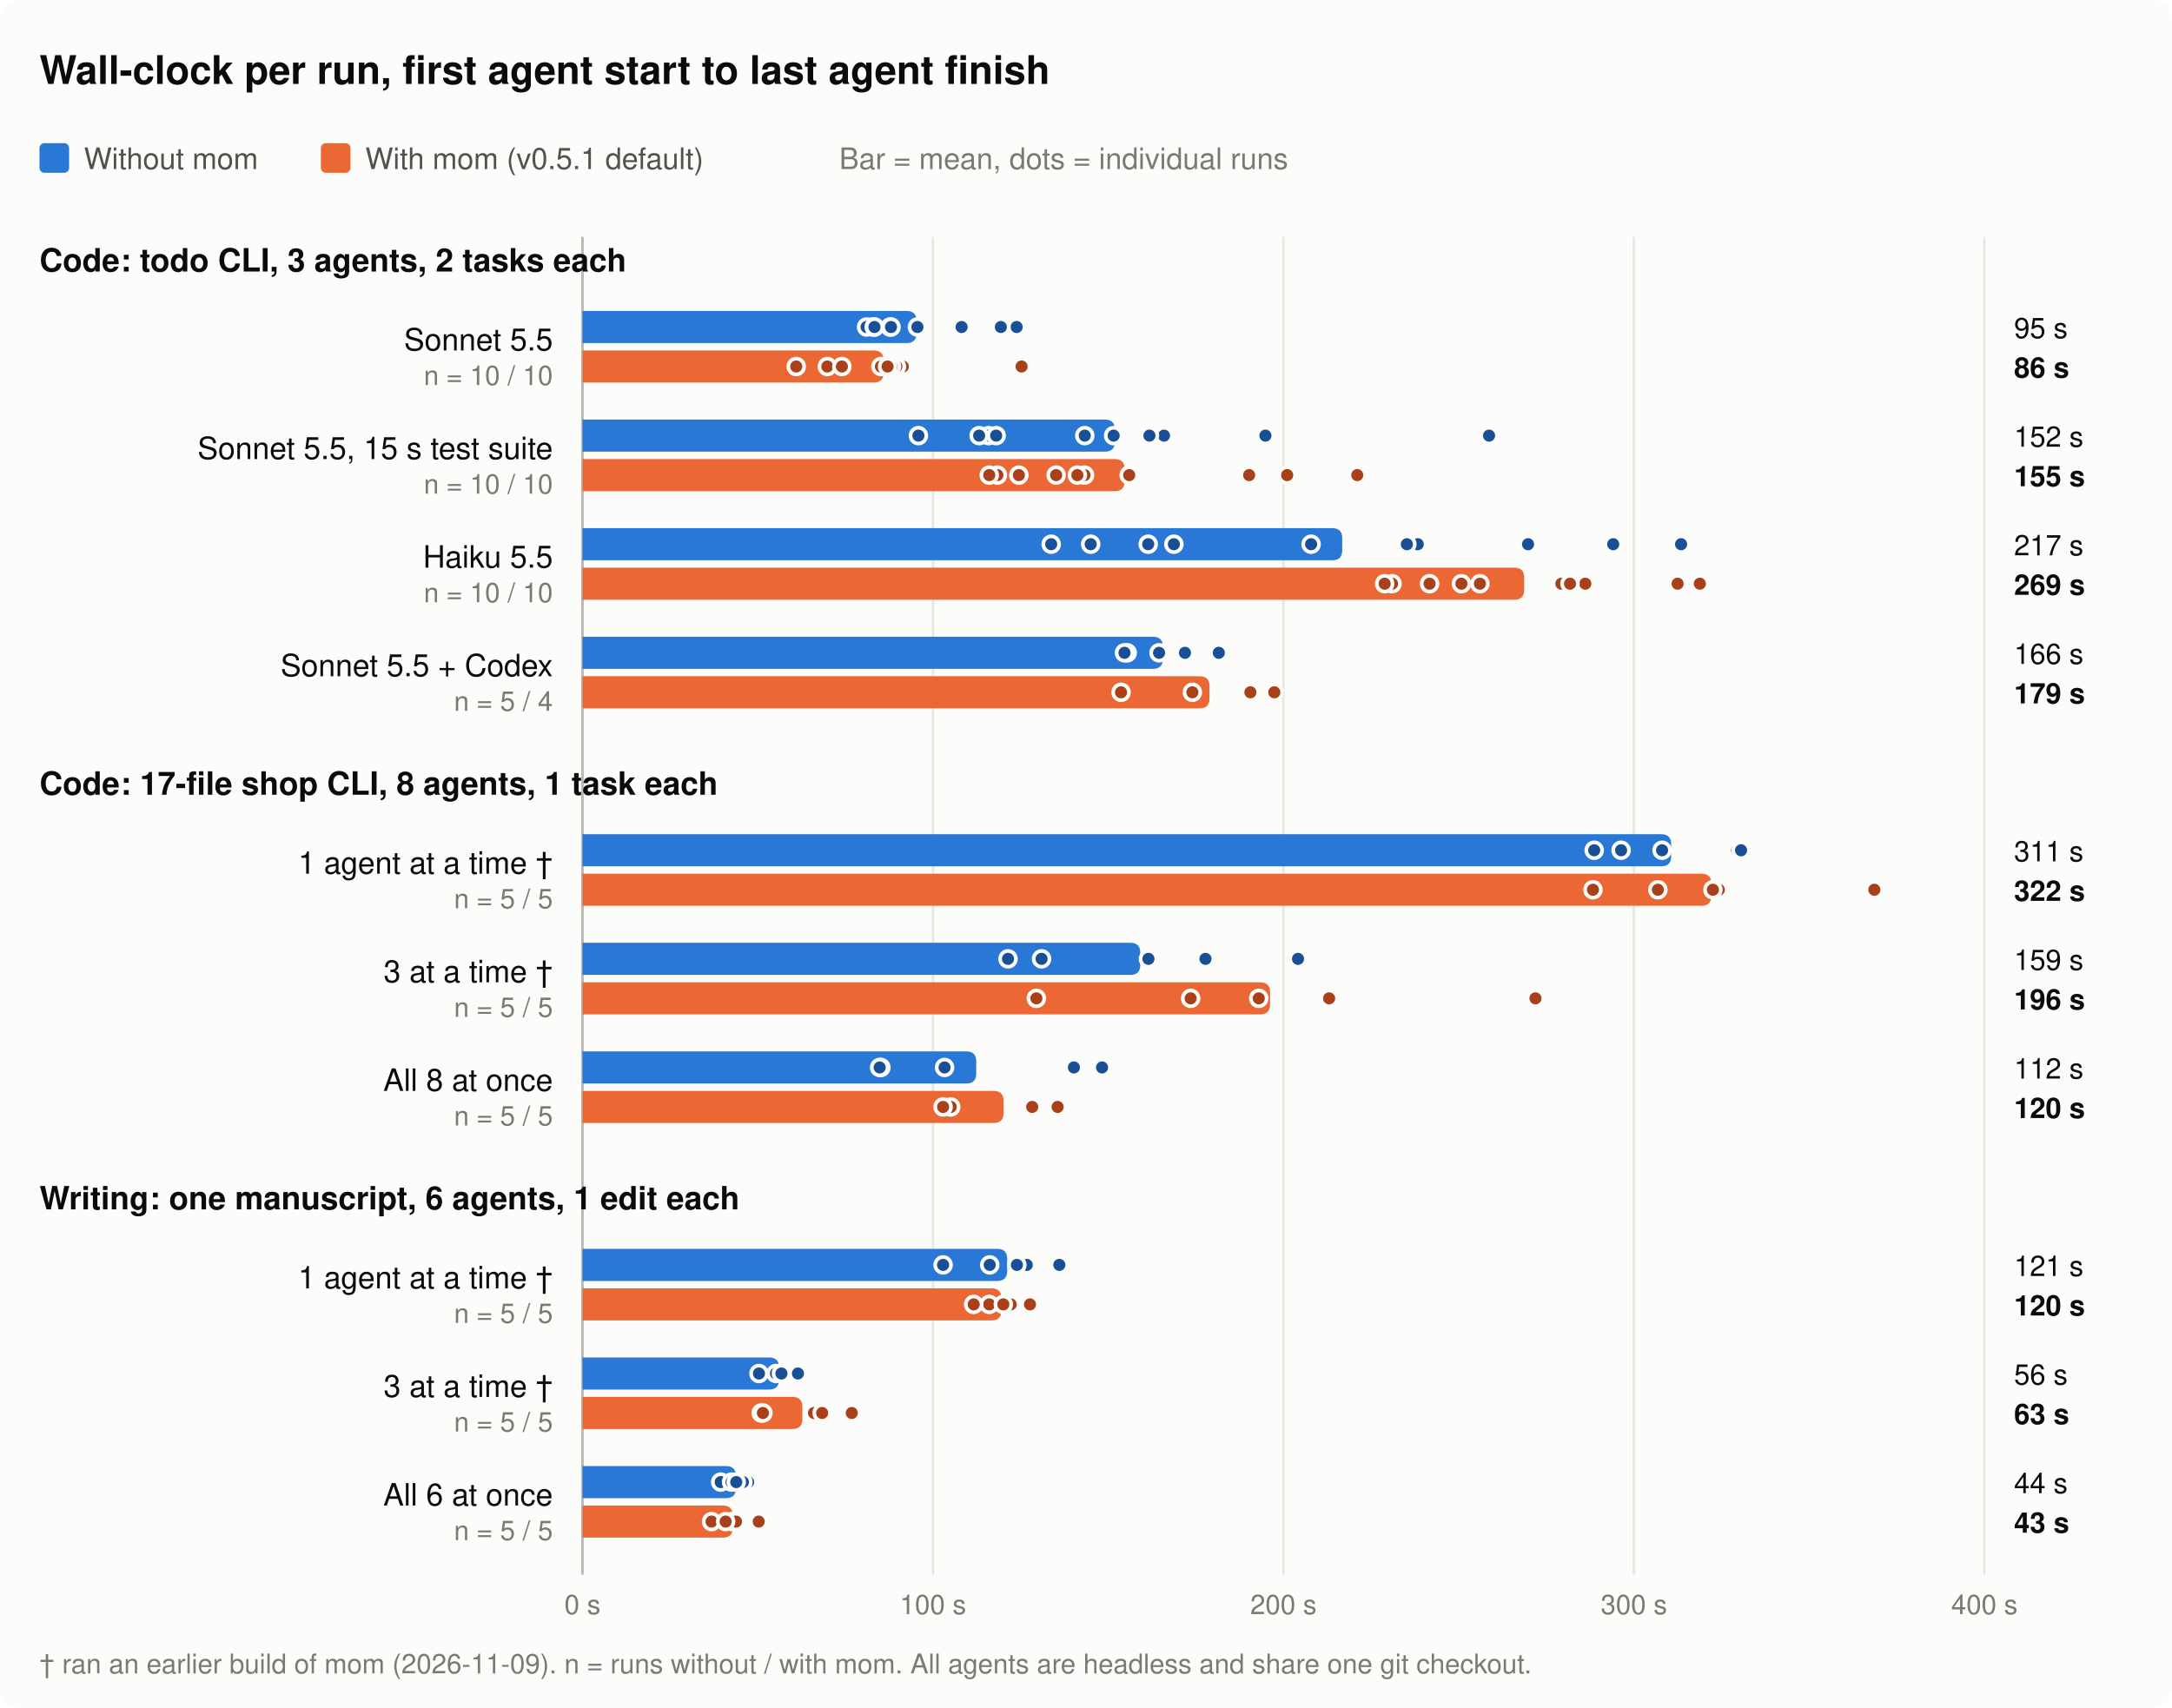
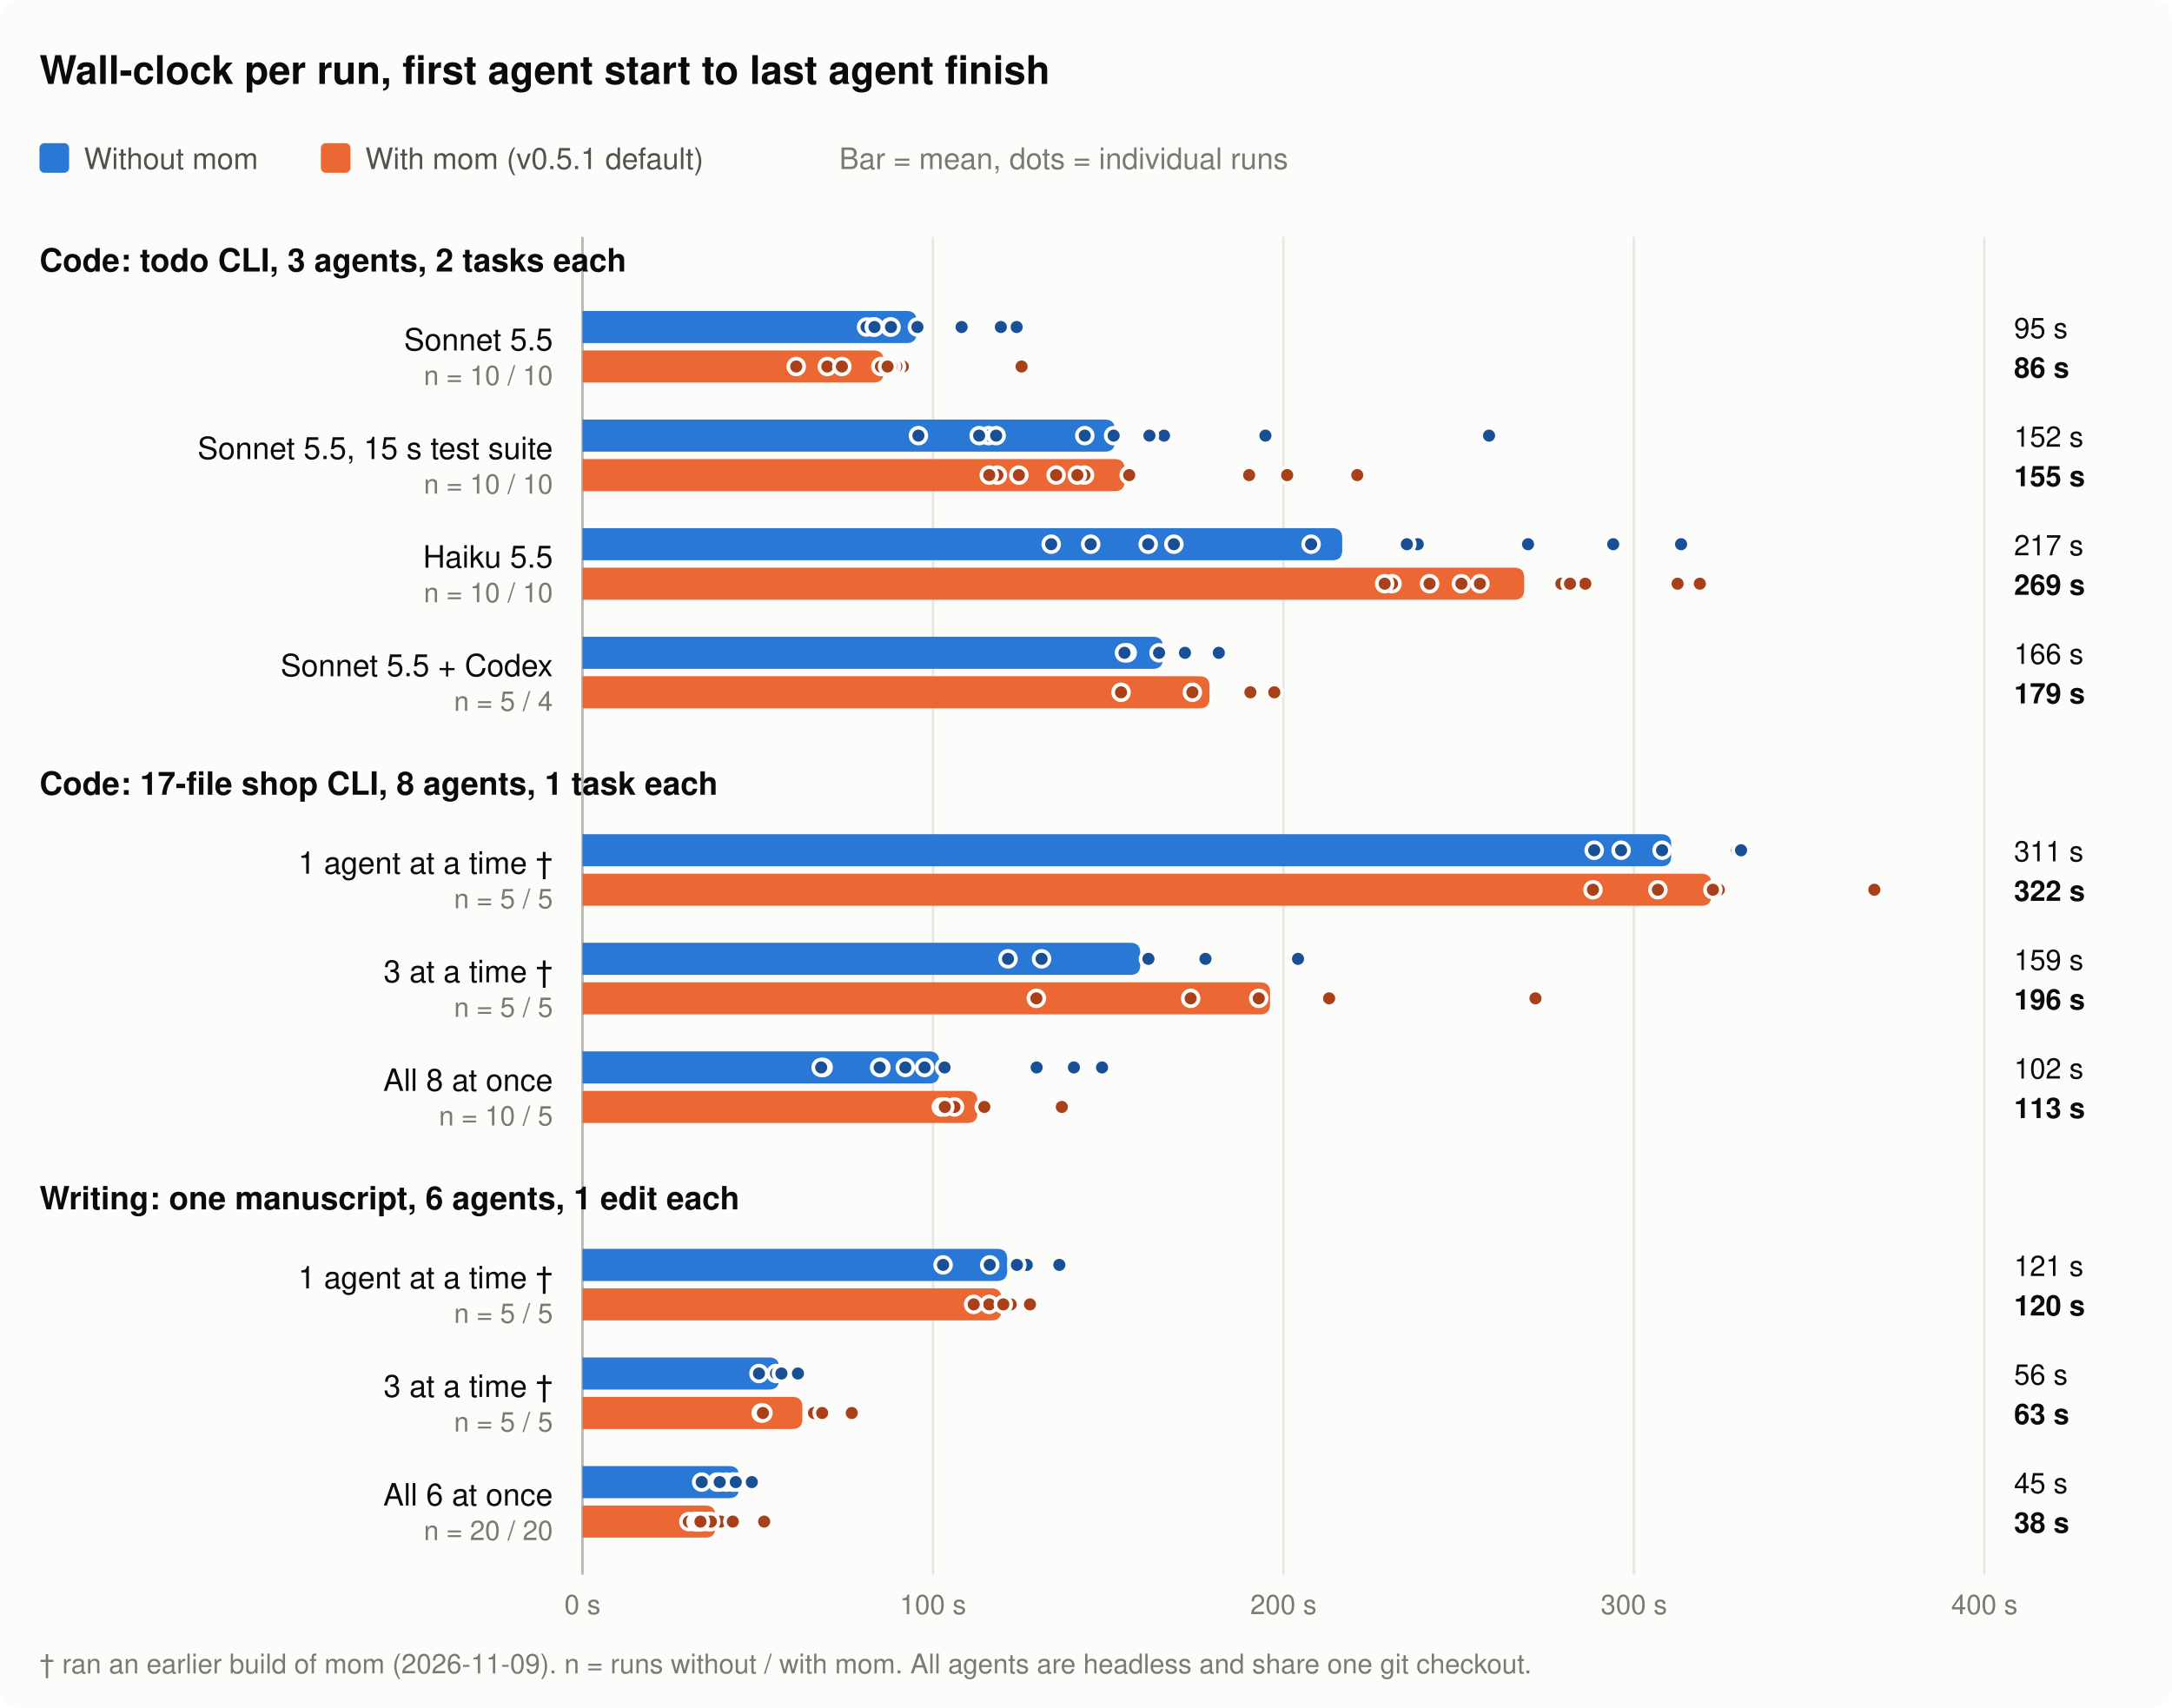
<svg xmlns="http://www.w3.org/2000/svg" viewBox="0 0 880 692" width="880" height="692" role="img" aria-label="Wall-clock per run, first agent start to last agent finish">
  <style>
  .surface{fill:#fcfcfb} .t1{fill:#0b0b0b} .t2{fill:#52514e} .t3{fill:#7a7974} .grid{stroke:#e8e7e3} .axis{stroke:#b9b8b2}
  .s1{fill:#2a78d6} .s2{fill:#eb6834} .dot{stroke:#fcfcfb;stroke-width:1.5} .d1{fill:#184f95} .d2{fill:#a8401a}
  text{font-family:-apple-system,BlinkMacSystemFont,"Segoe UI",Helvetica,Arial,sans-serif}
  @media (prefers-color-scheme: dark){
    .surface{fill:#1a1a19} .t1{fill:#f0efec} .t2{fill:#c3c2b7} .t3{fill:#97968f} .grid{stroke:#2e2e2c} .axis{stroke:#55544f}
    .s1{fill:#3987e5} .s2{fill:#d95926} .dot{stroke:#1a1a19} .d1{fill:#b7d3f6} .d2{fill:#f6c2a8}
  }
</style>
  <rect class="surface" width="880" height="692" rx="8" />
  <text class="t1" x="16" y="34" font-size="16" font-weight="600">Wall-clock per run, first agent start to last agent finish</text>
  <rect class="s1" x="16" y="58" width="12" height="12" rx="2" />
  <text class="t2" x="34" y="68.5" font-size="12">Without mom</text>
  <rect class="s2" x="130" y="58" width="12" height="12" rx="2" />
  <text class="t2" x="148" y="68.5" font-size="12">With mom (v0.5.1 default)</text>
  <text class="t3" x="340" y="68.5" font-size="12">Bar = mean, dots = individual runs</text>
  <line class="grid" x1="236" x2="236" y1="96" y2="638" />
  <text class="t3" x="236" y="654" font-size="11" text-anchor="middle">0 s</text>
  <line class="grid" x1="378" x2="378" y1="96" y2="638" />
  <text class="t3" x="378" y="654" font-size="11" text-anchor="middle">100 s</text>
  <line class="grid" x1="520" x2="520" y1="96" y2="638" />
  <text class="t3" x="520" y="654" font-size="11" text-anchor="middle">200 s</text>
  <line class="grid" x1="662" x2="662" y1="96" y2="638" />
  <text class="t3" x="662" y="654" font-size="11" text-anchor="middle">300 s</text>
  <line class="grid" x1="804" x2="804" y1="96" y2="638" />
  <text class="t3" x="804" y="654" font-size="11" text-anchor="middle">400 s</text>
  <line class="axis" x1="236" x2="236" y1="96" y2="638" />
  <text class="t1" x="16" y="110" font-size="13" font-weight="600">Code: todo CLI, 3 agents, 2 tasks each</text>
  <text class="t1" x="224" y="142" font-size="12.5" text-anchor="end">Sonnet 5.5</text>
  <text class="t3" x="224" y="156" font-size="11" text-anchor="end">n = 10 / 10</text>
  <path class="s1" d="M236,126H367.341Q371.341,126 371.341,130V135Q371.341,139 367.341,139H236Z" />
  <circle class="dot d1" cx="353.5" cy="132.5" r="3.2" />
  <circle class="dot d1" cx="351.1" cy="132.5" r="3.2" />
  <circle class="dot d1" cx="360.6" cy="132.5" r="3.2" />
  <circle class="dot d1" cx="361.0" cy="132.5" r="3.2" />
  <circle class="dot d1" cx="354.2" cy="132.5" r="3.2" />
  <circle class="dot d1" cx="371.7" cy="132.5" r="3.2" />
  <circle class="dot d1" cx="389.6" cy="132.5" r="3.2" />
  <circle class="dot d1" cx="411.9" cy="132.5" r="3.2" />
  <circle class="dot d1" cx="405.5" cy="132.5" r="3.2" />
  <circle class="dot d1" cx="354.3" cy="132.5" r="3.2" />
  <text class="t1" x="816" y="137" font-size="11.5" font-weight="400">95 s</text>
  <path class="s2" d="M236,142H353.996Q357.996,142 357.996,146V151Q357.996,155 353.996,155H236Z" />
  <circle class="dot d2" cx="356.9" cy="148.5" r="3.2" />
  <circle class="dot d2" cx="365.8" cy="148.5" r="3.2" />
  <circle class="dot d2" cx="335.2" cy="148.5" r="3.2" />
  <circle class="dot d2" cx="360.5" cy="148.5" r="3.2" />
  <circle class="dot d2" cx="322.6" cy="148.5" r="3.2" />
  <circle class="dot d2" cx="363.2" cy="148.5" r="3.2" />
  <circle class="dot d2" cx="341.1" cy="148.5" r="3.2" />
  <circle class="dot d2" cx="361.2" cy="148.5" r="3.2" />
  <circle class="dot d2" cx="359.6" cy="148.5" r="3.2" />
  <circle class="dot d2" cx="413.9" cy="148.5" r="3.2" />
  <text class="t1" x="816" y="153" font-size="11.5" font-weight="600">86 s</text>
  <text class="t1" x="224" y="186" font-size="12.5" text-anchor="end">Sonnet 5.5, 15 s test suite</text>
  <text class="t3" x="224" y="200" font-size="11" text-anchor="end">n = 10 / 10</text>
  <path class="s1" d="M236,170H447.686Q451.686,170 451.686,174V179Q451.686,183 447.686,183H236Z" />
  <circle class="dot d1" cx="471.6" cy="176.5" r="3.2" />
  <circle class="dot d1" cx="372.1" cy="176.5" r="3.2" />
  <circle class="dot d1" cx="465.7" cy="176.5" r="3.2" />
  <circle class="dot d1" cx="400.5" cy="176.5" r="3.2" />
  <circle class="dot d1" cx="451.2" cy="176.5" r="3.2" />
  <circle class="dot d1" cx="403.6" cy="176.5" r="3.2" />
  <circle class="dot d1" cx="439.5" cy="176.5" r="3.2" />
  <circle class="dot d1" cx="396.7" cy="176.5" r="3.2" />
  <circle class="dot d1" cx="512.7" cy="176.5" r="3.2" />
  <circle class="dot d1" cx="603.3" cy="176.5" r="3.2" />
  <text class="t1" x="816" y="181" font-size="11.5" font-weight="400">152 s</text>
  <path class="s2" d="M236,186H451.649Q455.649,186 455.649,190V195Q455.649,199 451.649,199H236Z" />
  <circle class="dot d2" cx="457.5" cy="192.5" r="3.2" />
  <circle class="dot d2" cx="549.9" cy="192.5" r="3.2" />
  <circle class="dot d2" cx="439.4" cy="192.5" r="3.2" />
  <circle class="dot d2" cx="521.5" cy="192.5" r="3.2" />
  <circle class="dot d2" cx="427.9" cy="192.5" r="3.2" />
  <circle class="dot d2" cx="404.1" cy="192.5" r="3.2" />
  <circle class="dot d2" cx="412.8" cy="192.5" r="3.2" />
  <circle class="dot d2" cx="400.8" cy="192.5" r="3.2" />
  <circle class="dot d2" cx="436.5" cy="192.5" r="3.2" />
  <circle class="dot d2" cx="506.1" cy="192.5" r="3.2" />
  <text class="t1" x="816" y="197" font-size="11.5" font-weight="600">155 s</text>
  <text class="t1" x="224" y="230" font-size="12.5" text-anchor="end">Haiku 5.5</text>
  <text class="t3" x="224" y="244" font-size="11" text-anchor="end">n = 10 / 10</text>
  <path class="s1" d="M236,214H539.811Q543.811,214 543.811,218V223Q543.811,227 539.811,227H236Z" />
  <circle class="dot d1" cx="574.4" cy="220.5" r="3.2" />
  <circle class="dot d1" cx="425.9" cy="220.5" r="3.2" />
  <circle class="dot d1" cx="653.6" cy="220.5" r="3.2" />
  <circle class="dot d1" cx="465.2" cy="220.5" r="3.2" />
  <circle class="dot d1" cx="681.1" cy="220.5" r="3.2" />
  <circle class="dot d1" cx="619.1" cy="220.5" r="3.2" />
  <circle class="dot d1" cx="441.9" cy="220.5" r="3.2" />
  <circle class="dot d1" cx="570.0" cy="220.5" r="3.2" />
  <circle class="dot d1" cx="531.2" cy="220.5" r="3.2" />
  <circle class="dot d1" cx="475.6" cy="220.5" r="3.2" />
  <text class="t1" x="816" y="225" font-size="11.5" font-weight="400">217 s</text>
  <path class="s2" d="M236,230H613.539Q617.539,230 617.539,234V239Q617.539,243 613.539,243H236Z" />
  <circle class="dot d2" cx="564.0" cy="236.5" r="3.2" />
  <circle class="dot d2" cx="592.1" cy="236.5" r="3.2" />
  <circle class="dot d2" cx="632.6" cy="236.5" r="3.2" />
  <circle class="dot d2" cx="579.2" cy="236.5" r="3.2" />
  <circle class="dot d2" cx="561.0" cy="236.5" r="3.2" />
  <circle class="dot d2" cx="642.3" cy="236.5" r="3.2" />
  <circle class="dot d2" cx="636.1" cy="236.5" r="3.2" />
  <circle class="dot d2" cx="679.7" cy="236.5" r="3.2" />
  <circle class="dot d2" cx="599.6" cy="236.5" r="3.2" />
  <circle class="dot d2" cx="688.7" cy="236.5" r="3.2" />
  <text class="t1" x="816" y="241" font-size="11.5" font-weight="600">269 s</text>
  <text class="t1" x="224" y="274" font-size="12.5" text-anchor="end">Sonnet 5.5 + Codex</text>
  <text class="t3" x="224" y="288" font-size="11" text-anchor="end">n = 5 / 4</text>
  <path class="s1" d="M236,258H467.146Q471.146,258 471.146,262V267Q471.146,271 467.146,271H236Z" />
  <circle class="dot d1" cx="456.7" cy="264.5" r="3.2" />
  <circle class="dot d1" cx="480.1" cy="264.5" r="3.2" />
  <circle class="dot d1" cx="455.6" cy="264.5" r="3.2" />
  <circle class="dot d1" cx="469.6" cy="264.5" r="3.2" />
  <circle class="dot d1" cx="493.8" cy="264.5" r="3.2" />
  <text class="t1" x="816" y="269" font-size="11.5" font-weight="400">166 s</text>
  <path class="s2" d="M236,274H486.042Q490.042,274 490.042,278V283Q490.042,287 486.042,287H236Z" />
  <circle class="dot d2" cx="454.2" cy="280.5" r="3.2" />
  <circle class="dot d2" cx="483.1" cy="280.5" r="3.2" />
  <circle class="dot d2" cx="516.3" cy="280.5" r="3.2" />
  <circle class="dot d2" cx="506.6" cy="280.5" r="3.2" />
  <text class="t1" x="816" y="285" font-size="11.5" font-weight="600">179 s</text>
  <text class="t1" x="16" y="322" font-size="13" font-weight="600">Code: 17-file shop CLI, 8 agents, 1 task each</text>
  <text class="t1" x="224" y="354" font-size="12.5" text-anchor="end">1 agent at a time †</text>
  <text class="t3" x="224" y="368" font-size="11" text-anchor="end">n = 5 / 5</text>
  <path class="s1" d="M236,338H673.079Q677.079,338 677.079,342V347Q677.079,351 673.079,351H236Z" />
  <circle class="dot d1" cx="703.8" cy="344.5" r="3.2" />
  <circle class="dot d1" cx="705.4" cy="344.5" r="3.2" />
  <circle class="dot d1" cx="673.4" cy="344.5" r="3.2" />
  <circle class="dot d1" cx="656.8" cy="344.5" r="3.2" />
  <circle class="dot d1" cx="645.9" cy="344.5" r="3.2" />
  <text class="t1" x="816" y="349" font-size="11.5" font-weight="400">311 s</text>
  <path class="s2" d="M236,354H689.367Q693.367,354 693.367,358V363Q693.367,367 689.367,367H236Z" />
  <circle class="dot d2" cx="645.4" cy="360.5" r="3.2" />
  <circle class="dot d2" cx="759.4" cy="360.5" r="3.2" />
  <circle class="dot d2" cx="696.4" cy="360.5" r="3.2" />
  <circle class="dot d2" cx="694.0" cy="360.5" r="3.2" />
  <circle class="dot d2" cx="671.7" cy="360.5" r="3.2" />
  <text class="t1" x="816" y="365" font-size="11.5" font-weight="600">322 s</text>
  <text class="t1" x="224" y="398" font-size="12.5" text-anchor="end">3 at a time †</text>
  <text class="t3" x="224" y="412" font-size="11" text-anchor="end">n = 5 / 5</text>
  <path class="s1" d="M236,382H457.994Q461.994,382 461.994,386V391Q461.994,395 457.994,395H236Z" />
  <circle class="dot d1" cx="488.4" cy="388.5" r="3.2" />
  <circle class="dot d1" cx="525.9" cy="388.5" r="3.2" />
  <circle class="dot d1" cx="465.3" cy="388.5" r="3.2" />
  <circle class="dot d1" cx="422.0" cy="388.5" r="3.2" />
  <circle class="dot d1" cx="408.4" cy="388.5" r="3.2" />
  <text class="t1" x="816" y="393" font-size="11.5" font-weight="400">159 s</text>
  <path class="s2" d="M236,398H510.574Q514.574,398 514.574,402V407Q514.574,411 510.574,411H236Z" />
  <circle class="dot d2" cx="419.9" cy="404.5" r="3.2" />
  <circle class="dot d2" cx="538.5" cy="404.5" r="3.2" />
  <circle class="dot d2" cx="510.0" cy="404.5" r="3.2" />
  <circle class="dot d2" cx="482.4" cy="404.5" r="3.2" />
  <circle class="dot d2" cx="622.1" cy="404.5" r="3.2" />
  <text class="t1" x="816" y="409" font-size="11.5" font-weight="600">196 s</text>
  <text class="t1" x="224" y="442" font-size="12.5" text-anchor="end">All 8 at once</text>
-   <text class="t3" x="224" y="456" font-size="11" text-anchor="end">n = 5 / 5</text>
-   <path class="s1" d="M236,426H391.517Q395.517,426 395.517,430V435Q395.517,439 391.517,439H236Z" />
+   <text class="t3" x="224" y="456" font-size="11" text-anchor="end">n = 10 / 5</text>
+   <path class="s1" d="M236,426H376.515Q380.515,426 380.515,430V435Q380.515,439 376.515,439H236Z" />
  <circle class="dot d1" cx="382.7" cy="432.5" r="3.2" />
  <circle class="dot d1" cx="356.9" cy="432.5" r="3.2" />
  <circle class="dot d1" cx="356.4" cy="432.5" r="3.2" />
  <circle class="dot d1" cx="446.5" cy="432.5" r="3.2" />
  <circle class="dot d1" cx="435.1" cy="432.5" r="3.2" />
-   <text class="t1" x="816" y="437" font-size="11.5" font-weight="400">112 s</text>
-   <path class="s2" d="M236,442H402.594Q406.594,442 406.594,446V451Q406.594,455 402.594,455H236Z" />
-   <circle class="dot d2" cx="428.5" cy="448.5" r="3.2" />
-   <circle class="dot d2" cx="418.9" cy="448.5" r="3.2" />
-   <circle class="dot d2" cx="385.2" cy="448.5" r="3.2" />
-   <circle class="dot d2" cx="382.1" cy="448.5" r="3.2" />
-   <circle class="dot d2" cx="418.2" cy="448.5" r="3.2" />
-   <text class="t1" x="816" y="453" font-size="11.5" font-weight="600">120 s</text>
+   <circle class="dot d1" cx="374.6" cy="432.5" r="3.2" />
+   <circle class="dot d1" cx="333.5" cy="432.5" r="3.2" />
+   <circle class="dot d1" cx="420.0" cy="432.5" r="3.2" />
+   <circle class="dot d1" cx="332.7" cy="432.5" r="3.2" />
+   <circle class="dot d1" cx="366.8" cy="432.5" r="3.2" />
+   <text class="t1" x="816" y="437" font-size="11.5" font-weight="400">102 s</text>
+   <path class="s2" d="M236,442H392.002Q396.002,442 396.002,446V451Q396.002,455 392.002,455H236Z" />
+   <circle class="dot d2" cx="381.4" cy="448.5" r="3.2" />
+   <circle class="dot d2" cx="386.7" cy="448.5" r="3.2" />
+   <circle class="dot d2" cx="430.2" cy="448.5" r="3.2" />
+   <circle class="dot d2" cx="382.8" cy="448.5" r="3.2" />
+   <circle class="dot d2" cx="398.8" cy="448.5" r="3.2" />
+   <text class="t1" x="816" y="453" font-size="11.5" font-weight="600">113 s</text>
  <text class="t1" x="16" y="490" font-size="13" font-weight="600">Writing: one manuscript, 6 agents, 1 edit each</text>
  <text class="t1" x="224" y="522" font-size="12.5" text-anchor="end">1 agent at a time †</text>
  <text class="t3" x="224" y="536" font-size="11" text-anchor="end">n = 5 / 5</text>
  <path class="s1" d="M236,506H404.061Q408.061,506 408.061,510V515Q408.061,519 404.061,519H236Z" />
  <circle class="dot d1" cx="382.1" cy="512.5" r="3.2" />
  <circle class="dot d1" cx="429.2" cy="512.5" r="3.2" />
  <circle class="dot d1" cx="416.0" cy="512.5" r="3.2" />
  <circle class="dot d1" cx="401.0" cy="512.5" r="3.2" />
  <circle class="dot d1" cx="412.0" cy="512.5" r="3.2" />
  <text class="t1" x="816" y="517" font-size="11.5" font-weight="400">121 s</text>
  <path class="s2" d="M236,522H401.735Q405.735,522 405.735,526V531Q405.735,535 401.735,535H236Z" />
  <circle class="dot d2" cx="417.3" cy="528.5" r="3.2" />
  <circle class="dot d2" cx="400.8" cy="528.5" r="3.2" />
  <circle class="dot d2" cx="409.5" cy="528.5" r="3.2" />
  <circle class="dot d2" cx="406.5" cy="528.5" r="3.2" />
  <circle class="dot d2" cx="394.5" cy="528.5" r="3.2" />
  <text class="t1" x="816" y="533" font-size="11.5" font-weight="600">120 s</text>
  <text class="t1" x="224" y="566" font-size="12.5" text-anchor="end">3 at a time †</text>
  <text class="t3" x="224" y="580" font-size="11" text-anchor="end">n = 5 / 5</text>
  <path class="s1" d="M236,550H311.615Q315.615,550 315.615,554V559Q315.615,563 311.615,563H236Z" />
  <circle class="dot d1" cx="323.3" cy="556.5" r="3.2" />
  <circle class="dot d1" cx="316.4" cy="556.5" r="3.2" />
  <circle class="dot d1" cx="314.4" cy="556.5" r="3.2" />
  <circle class="dot d1" cx="316.6" cy="556.5" r="3.2" />
  <circle class="dot d1" cx="307.5" cy="556.5" r="3.2" />
  <text class="t1" x="816" y="561" font-size="11.5" font-weight="400">56 s</text>
  <path class="s2" d="M236,566H321.078Q325.078,566 325.078,570V575Q325.078,579 321.078,579H236Z" />
  <circle class="dot d2" cx="329.8" cy="572.5" r="3.2" />
  <circle class="dot d2" cx="333.1" cy="572.5" r="3.2" />
  <circle class="dot d2" cx="308.4" cy="572.5" r="3.2" />
  <circle class="dot d2" cx="345.1" cy="572.5" r="3.2" />
  <circle class="dot d2" cx="309.1" cy="572.5" r="3.2" />
  <text class="t1" x="816" y="577" font-size="11.5" font-weight="600">63 s</text>
  <text class="t1" x="224" y="610" font-size="12.5" text-anchor="end">All 6 at once</text>
-   <text class="t3" x="224" y="624" font-size="11" text-anchor="end">n = 5 / 5</text>
-   <path class="s1" d="M236,594H294.154Q298.154,594 298.154,598V603Q298.154,607 294.154,607H236Z" />
-   <circle class="dot d1" cx="303.1" cy="600.5" r="3.2" />
-   <circle class="dot d1" cx="301.0" cy="600.5" r="3.2" />
-   <circle class="dot d1" cx="292.0" cy="600.5" r="3.2" />
-   <circle class="dot d1" cx="296.4" cy="600.5" r="3.2" />
-   <circle class="dot d1" cx="298.3" cy="600.5" r="3.2" />
-   <text class="t1" x="816" y="605" font-size="11.5" font-weight="400">44 s</text>
-   <path class="s2" d="M236,610H292.894Q296.894,610 296.894,614V619Q296.894,623 292.894,623H236Z" />
-   <circle class="dot d2" cx="296.6" cy="616.5" r="3.2" />
-   <circle class="dot d2" cx="298.2" cy="616.5" r="3.2" />
-   <circle class="dot d2" cx="307.4" cy="616.5" r="3.2" />
-   <circle class="dot d2" cx="288.3" cy="616.5" r="3.2" />
-   <circle class="dot d2" cx="294.0" cy="616.5" r="3.2" />
-   <text class="t1" x="816" y="621" font-size="11.5" font-weight="600">43 s</text>
+   <text class="t3" x="224" y="624" font-size="11" text-anchor="end">n = 20 / 20</text>
+   <path class="s1" d="M236,594H295.406Q299.406,594 299.406,598V603Q299.406,607 295.406,607H236Z" />
+   <circle class="dot d1" cx="304.3" cy="600.5" r="3.2" />
+   <circle class="dot d1" cx="298.8" cy="600.5" r="3.2" />
+   <circle class="dot d1" cx="299.7" cy="600.5" r="3.2" />
+   <circle class="dot d1" cx="302.2" cy="600.5" r="3.2" />
+   <circle class="dot d1" cx="300.2" cy="600.5" r="3.2" />
+   <circle class="dot d1" cx="300.1" cy="600.5" r="3.2" />
+   <circle class="dot d1" cx="305.9" cy="600.5" r="3.2" />
+   <circle class="dot d1" cx="305.8" cy="600.5" r="3.2" />
+   <circle class="dot d1" cx="290.5" cy="600.5" r="3.2" />
+   <circle class="dot d1" cx="294.3" cy="600.5" r="3.2" />
+   <circle class="dot d1" cx="304.9" cy="600.5" r="3.2" />
+   <circle class="dot d1" cx="303.8" cy="600.5" r="3.2" />
+   <circle class="dot d1" cx="300.6" cy="600.5" r="3.2" />
+   <circle class="dot d1" cx="297.0" cy="600.5" r="3.2" />
+   <circle class="dot d1" cx="297.0" cy="600.5" r="3.2" />
+   <circle class="dot d1" cx="304.3" cy="600.5" r="3.2" />
+   <circle class="dot d1" cx="298.1" cy="600.5" r="3.2" />
+   <circle class="dot d1" cx="284.3" cy="600.5" r="3.2" />
+   <circle class="dot d1" cx="304.6" cy="600.5" r="3.2" />
+   <circle class="dot d1" cx="291.6" cy="600.5" r="3.2" />
+   <text class="t1" x="816" y="605" font-size="11.5" font-weight="400">45 s</text>
+   <path class="s2" d="M236,610H285.815Q289.815,610 289.815,614V619Q289.815,623 285.815,623H236Z" />
+   <circle class="dot d2" cx="298.9" cy="616.5" r="3.2" />
+   <circle class="dot d2" cx="294.7" cy="616.5" r="3.2" />
+   <circle class="dot d2" cx="284.7" cy="616.5" r="3.2" />
+   <circle class="dot d2" cx="281.9" cy="616.5" r="3.2" />
+   <circle class="dot d2" cx="295.3" cy="616.5" r="3.2" />
+   <circle class="dot d2" cx="309.6" cy="616.5" r="3.2" />
+   <circle class="dot d2" cx="283.3" cy="616.5" r="3.2" />
+   <circle class="dot d2" cx="281.1" cy="616.5" r="3.2" />
+   <circle class="dot d2" cx="287.6" cy="616.5" r="3.2" />
+   <circle class="dot d2" cx="292.4" cy="616.5" r="3.2" />
+   <circle class="dot d2" cx="286.5" cy="616.5" r="3.2" />
+   <circle class="dot d2" cx="279.1" cy="616.5" r="3.2" />
+   <circle class="dot d2" cx="282.0" cy="616.5" r="3.2" />
+   <circle class="dot d2" cx="297.7" cy="616.5" r="3.2" />
+   <circle class="dot d2" cx="292.0" cy="616.5" r="3.2" />
+   <circle class="dot d2" cx="288.0" cy="616.5" r="3.2" />
+   <circle class="dot d2" cx="297.5" cy="616.5" r="3.2" />
+   <circle class="dot d2" cx="283.2" cy="616.5" r="3.2" />
+   <circle class="dot d2" cx="283.8" cy="616.5" r="3.2" />
+   <circle class="dot d2" cx="296.9" cy="616.5" r="3.2" />
+   <text class="t1" x="816" y="621" font-size="11.5" font-weight="600">38 s</text>
  <text class="t3" x="16" y="678" font-size="11">† ran an earlier build of mom (2026-11-09). n = runs without / with mom. All agents are headless and share one git checkout.</text>
</svg>
